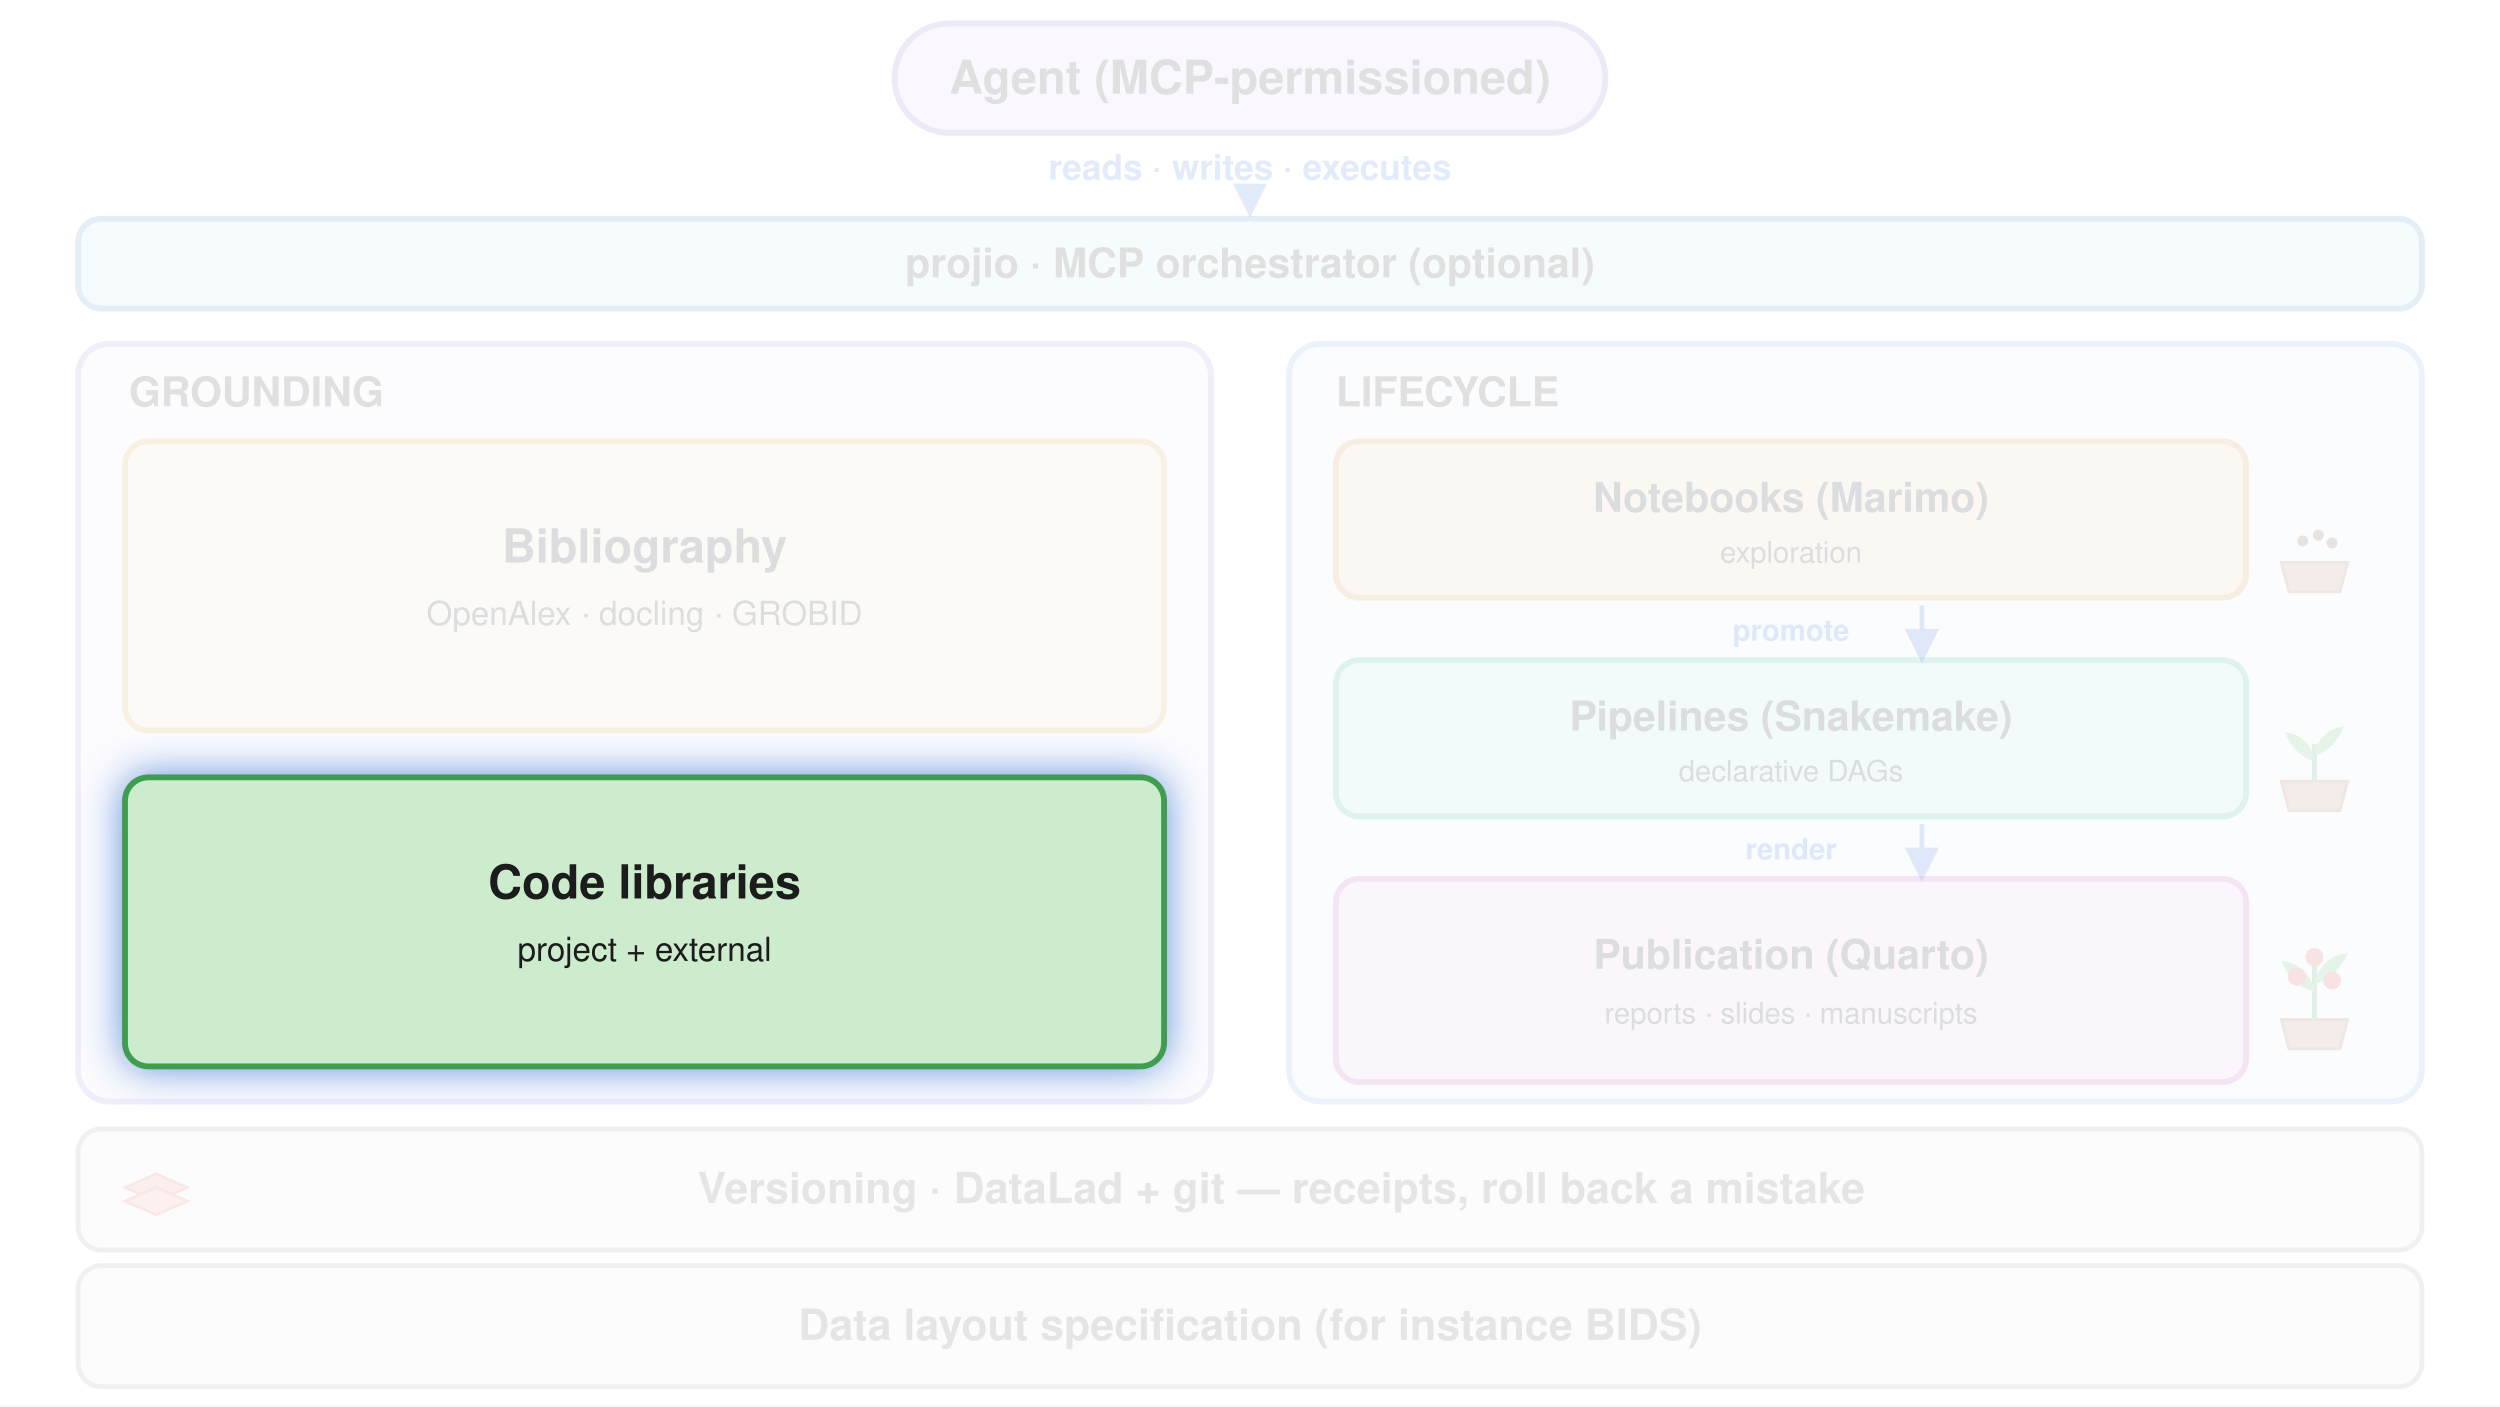
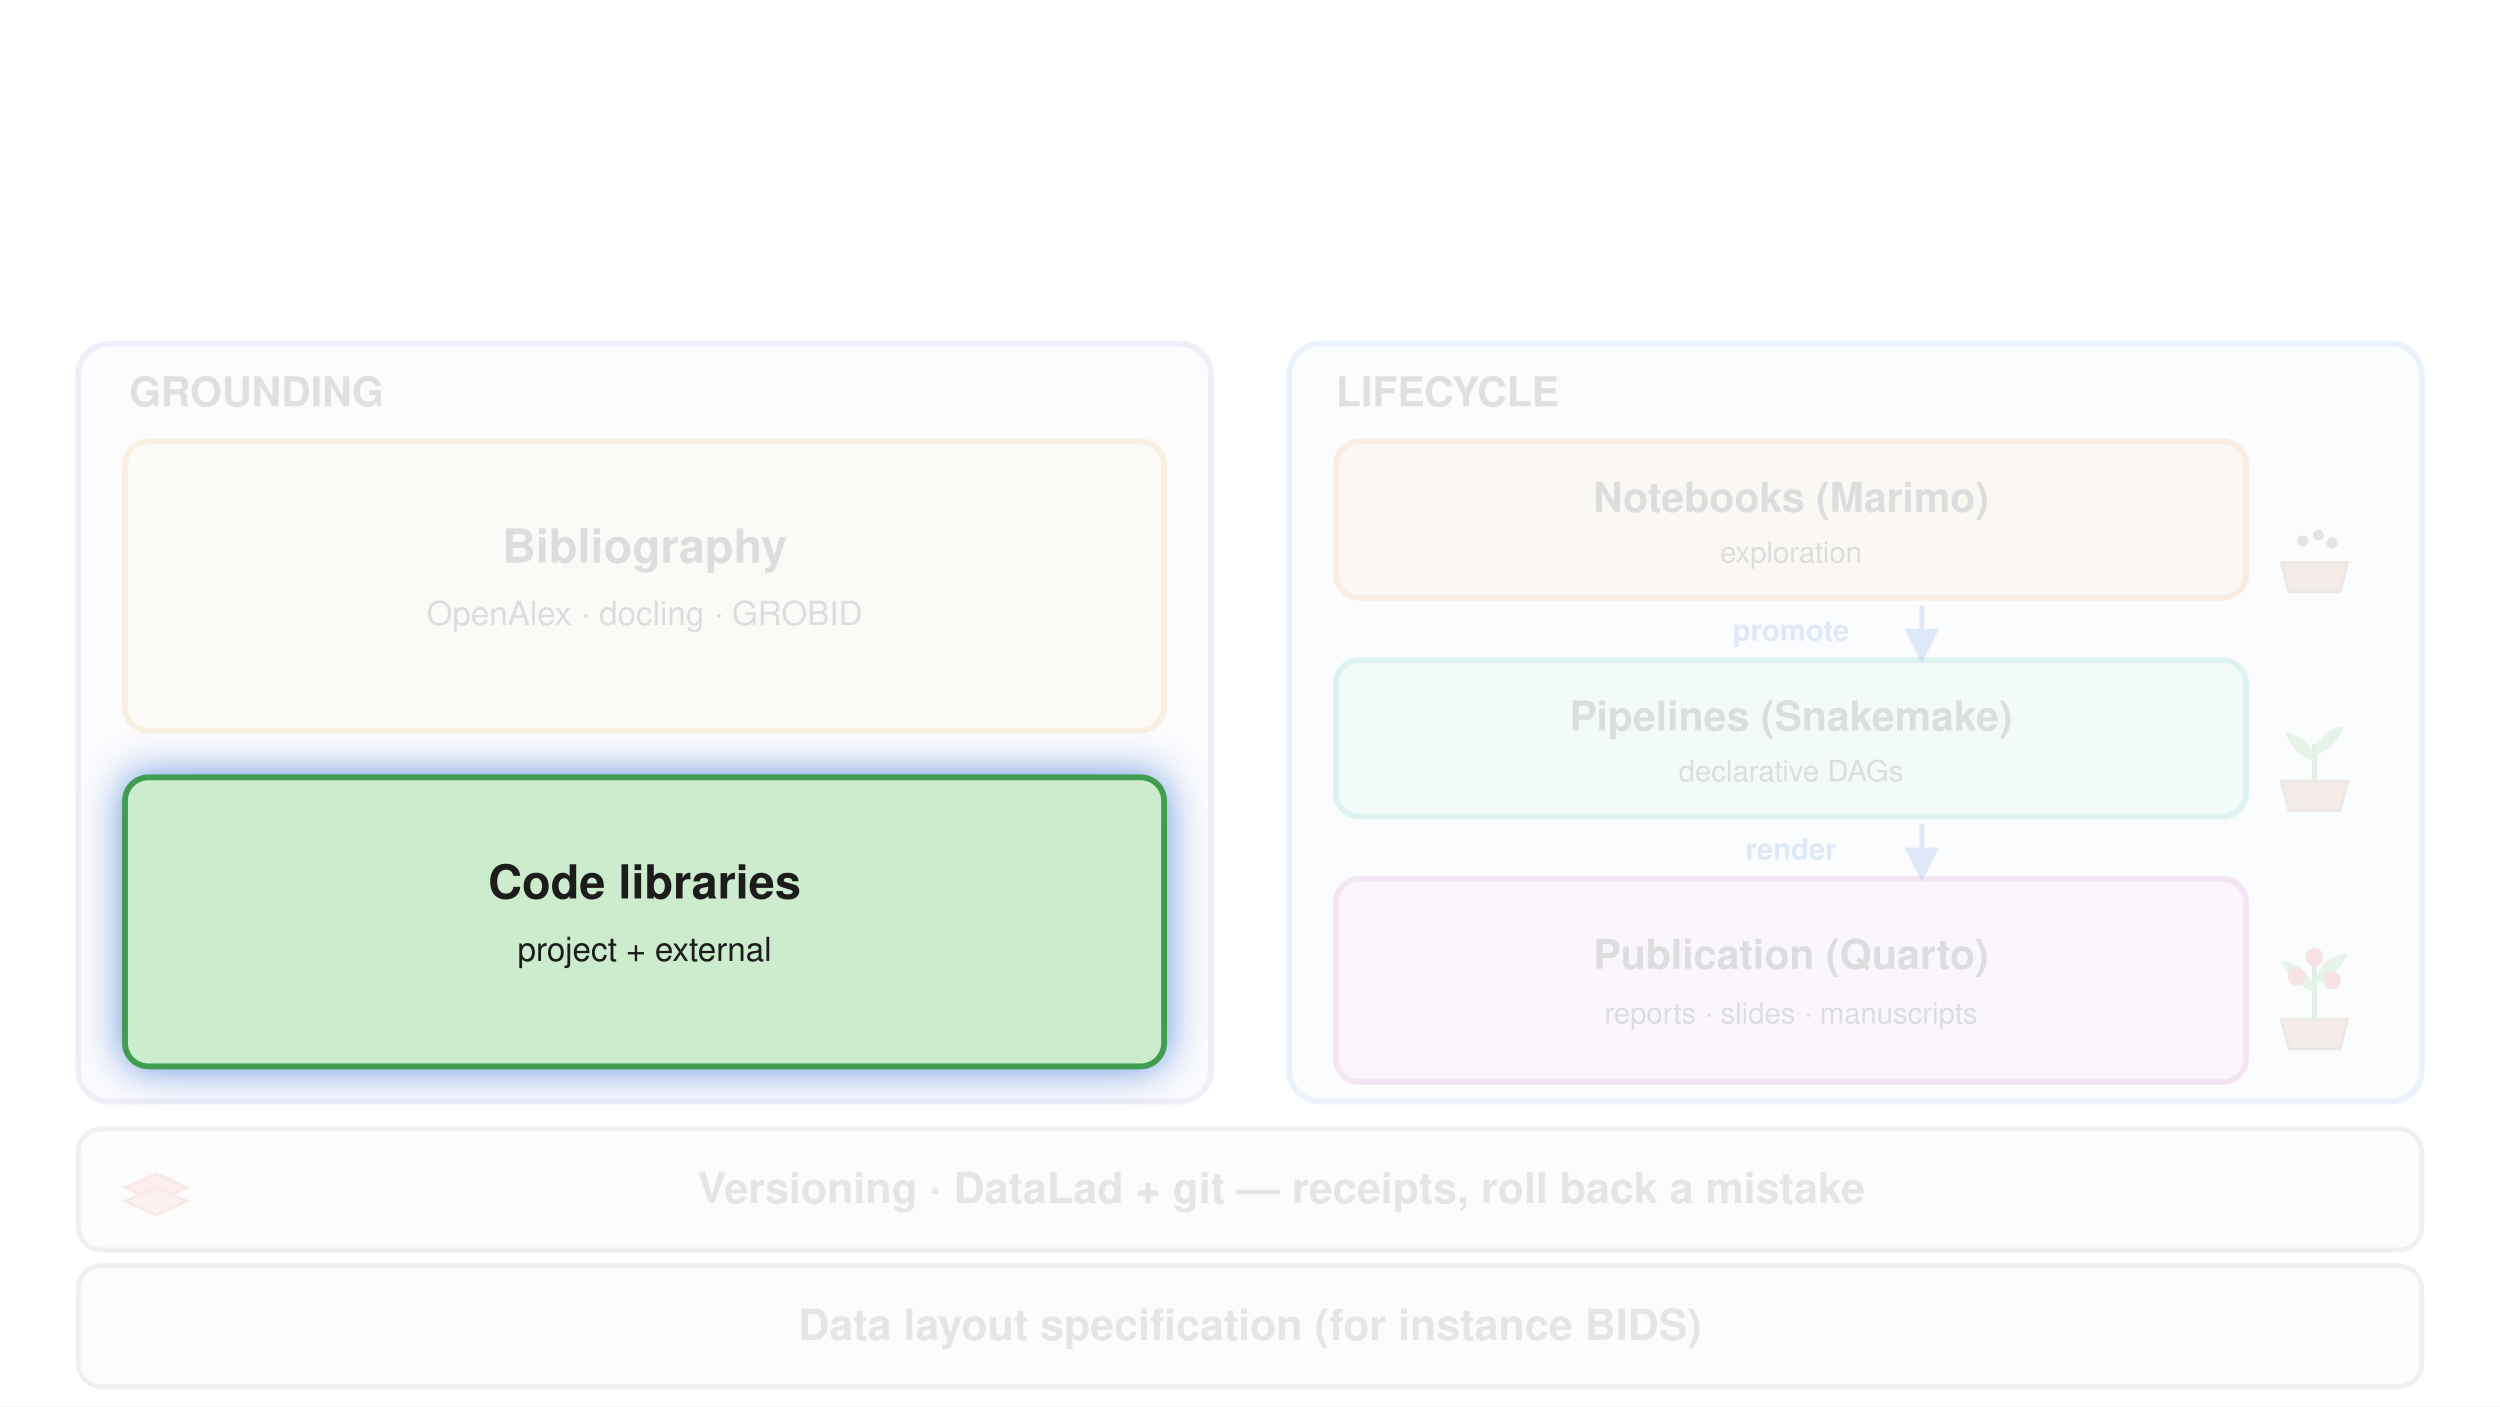
<svg xmlns="http://www.w3.org/2000/svg" viewBox="0 0 1280 720" font-family="Helvetica Neue, Helvetica, Arial, sans-serif">
  <defs>
    <filter id="glow" x="-30%" y="-30%" width="160%" height="160%">
      <feDropShadow dx="0" dy="0" stdDeviation="10" flood-color="#2f6fd0" flood-opacity="0.75" />
    </filter>
    <marker id="arr" viewBox="0 0 10 10" refX="8" refY="5" markerWidth="7" markerHeight="7" orient="auto-start-reverse">
      <path d="M0 0 L10 5 L0 10 z" fill="#2f6fd0" />
    </marker>
  </defs>
  <style>
    text { fill: #1a1a1a; }
    .lab { font-weight: 700; }
    .accent { fill: #2f6fd0; font-weight: 700; }
    .muted { fill: #3f3f3f; }
-     #g-agent,#g-execarrow,#g-projio,#g-ground,#g-biblio,#g-life,#g-notebooks,#g-promote,#g-pipelines,#g-render,#g-publication,#g-plant-seed,#g-plant-sprout,#g-plant-fruit,#g-datalad,#g-bids{opacity:0.14;}
+     #g-ground,#g-biblio,#g-life,#g-notebooks,#g-promote,#g-pipelines,#g-render,#g-publication,#g-plant-seed,#g-plant-sprout,#g-plant-fruit,#g-datalad,#g-bids{opacity:0.14;}
+     #g-agent,#g-execarrow{opacity:0;}
    #g-code{filter:url(#glow);}
  </style>
  <rect x="0" y="0" width="1280" height="720" fill="#ffffff" />
  <g class="blk" id="g-agent">
-     <rect x="458" y="12" width="364" height="56" rx="28" fill="#d9c9f5" stroke="#7c5fc0" stroke-width="3" />
-     <text x="640" y="48" text-anchor="middle" font-size="24" class="lab">Agent (MCP-permissioned)</text>
+     <line x1="640" y1="24" x2="640" y2="14" stroke="#6b7787" stroke-width="3" />
+     <circle cx="640" cy="9" r="6" fill="#e0483d" />
+     <rect x="600" y="24" width="80" height="58" rx="13" fill="#d3dbe6" stroke="#6b7787" stroke-width="3" />
+     <circle cx="622" cy="54" r="7" fill="#2f6fd0" />
+     <circle cx="658" cy="54" r="7" fill="#2f6fd0" />
+     <line x1="626" y1="70" x2="654" y2="70" stroke="#6b7787" stroke-width="3" stroke-linecap="round" />
+     <rect x="608" y="88" width="64" height="44" rx="10" fill="#c2cdda" stroke="#6b7787" stroke-width="3" />
+     <rect x="592" y="92" width="11" height="34" rx="5" fill="#c2cdda" stroke="#6b7787" stroke-width="3" />
+     <rect x="677" y="92" width="11" height="34" rx="5" fill="#c2cdda" stroke="#6b7787" stroke-width="3" />
  </g>
  <g class="blk" id="g-execarrow">
-     <text x="640" y="92" text-anchor="middle" font-size="18" class="accent">reads · writes · executes</text>
-     <line x1="640" y1="98" x2="640" y2="108" stroke="#2f6fd0" stroke-width="2.5" marker-end="url(#arr)" />
-   </g>
-   <g class="blk" id="g-projio">
-     <rect x="40" y="112" width="1200" height="46" rx="12" fill="#bfe0f7" stroke="#3a86c8" stroke-width="3" />
-     <text x="640" y="142" text-anchor="middle" font-size="21" class="lab">projio · MCP orchestrator (optional)</text>
+     <text x="640" y="152" text-anchor="middle" font-size="18" class="accent">reads · writes · executes</text>
+     <line x1="640" y1="158" x2="640" y2="172" stroke="#2f6fd0" stroke-width="2.5" marker-end="url(#arr)" />
  </g>
  <g class="blk" id="g-ground">
    <rect x="40" y="176" width="580" height="388" rx="16" fill="#ece4fb" stroke="#9b7fd4" stroke-width="3" />
    <text x="66" y="208" font-size="21" class="lab" fill="#6b4fb0">GROUNDING</text>
  </g>
  <g class="blk" id="g-biblio">
    <rect x="64" y="226" width="532" height="148" rx="12" fill="#fdf3c7" stroke="#e0a92e" stroke-width="3" />
    <text x="330" y="288" text-anchor="middle" font-size="24" class="lab">Bibliography</text>
    <text x="330" y="320" text-anchor="middle" font-size="17">OpenAlex · docling · GROBID</text>
  </g>
  <g class="blk" id="g-code">
    <rect x="64" y="398" width="532" height="148" rx="12" fill="#cdeccd" stroke="#3f9d4f" stroke-width="3" />
    <text x="330" y="460" text-anchor="middle" font-size="24" class="lab">Code libraries</text>
    <text x="330" y="492" text-anchor="middle" font-size="17">project + external</text>
  </g>
  <g class="blk" id="g-life">
    <rect x="660" y="176" width="580" height="388" rx="16" fill="#dbe8fb" stroke="#6f9fe0" stroke-width="3" />
    <text x="684" y="208" font-size="21" class="lab" fill="#3a6fb0">LIFECYCLE</text>
  </g>
  <g class="blk" id="g-notebooks">
    <rect x="684" y="226" width="466" height="80" rx="12" fill="#ffe0b8" stroke="#e8912e" stroke-width="3" />
    <text x="917" y="262" text-anchor="middle" font-size="21" class="lab">Notebooks (Marimo)</text>
    <text x="917" y="288" text-anchor="middle" font-size="15">exploration</text>
  </g>
  <g class="blk" id="g-promote">
    <text x="917" y="328" text-anchor="middle" font-size="15" class="accent">promote</text>
    <line x1="984" y1="310" x2="984" y2="336" stroke="#2f6fd0" stroke-width="2.5" marker-end="url(#arr)" />
  </g>
  <g class="blk" id="g-pipelines">
    <rect x="684" y="338" width="466" height="80" rx="12" fill="#c8f0e2" stroke="#2bb996" stroke-width="3" />
    <text x="917" y="374" text-anchor="middle" font-size="21" class="lab">Pipelines (Snakemake)</text>
    <text x="917" y="400" text-anchor="middle" font-size="15">declarative DAGs</text>
  </g>
  <g class="blk" id="g-render">
    <text x="917" y="440" text-anchor="middle" font-size="15" class="accent">render</text>
    <line x1="984" y1="422" x2="984" y2="448" stroke="#2f6fd0" stroke-width="2.5" marker-end="url(#arr)" />
  </g>
  <g class="blk" id="g-publication">
    <rect x="684" y="450" width="466" height="104" rx="12" fill="#f6d6f2" stroke="#c25bb0" stroke-width="3" />
    <text x="917" y="496" text-anchor="middle" font-size="21" class="lab">Publication (Quarto)</text>
    <text x="917" y="524" text-anchor="middle" font-size="15">reports · slides · manuscripts</text>
  </g>
  <g class="blk" id="g-plant-seed">
    <path d="M1168 288 h34 l-4 15 h-26 z" fill="#c98a5e" stroke="#9c6a44" stroke-width="1.5" />
    <circle cx="1179" cy="277" r="2.8" fill="#6b4b2a" />
    <circle cx="1187" cy="274" r="2.8" fill="#6b4b2a" />
    <circle cx="1194" cy="278" r="2.8" fill="#6b4b2a" />
  </g>
  <g class="blk" id="g-plant-sprout">
    <path d="M1168 400 h34 l-4 15 h-26 z" fill="#c98a5e" stroke="#9c6a44" stroke-width="1.5" />
    <line x1="1185" y1="400" x2="1185" y2="381" stroke="#3f9d4f" stroke-width="2.5" />
    <path d="M1185 390 q-11 -4 -15 -15 q11 1 15 13 z" fill="#5cbf62" />
    <path d="M1185 387 q11 -4 15 -15 q-11 1 -15 13 z" fill="#5cbf62" />
  </g>
  <g class="blk" id="g-plant-fruit">
    <path d="M1168 522 h34 l-4 15 h-26 z" fill="#c98a5e" stroke="#9c6a44" stroke-width="1.5" />
    <line x1="1185" y1="522" x2="1185" y2="491" stroke="#3f9d4f" stroke-width="2.5" />
    <path d="M1185 508 q-12 -4 -17 -16 q12 1 17 14 z" fill="#5cbf62" />
    <path d="M1185 504 q12 -4 17 -16 q-12 1 -17 14 z" fill="#5cbf62" />
    <circle cx="1176" cy="500" r="4.6" fill="#e0483d" />
    <circle cx="1194" cy="502" r="4.6" fill="#e0483d" />
    <circle cx="1185" cy="490" r="4.6" fill="#e0483d" />
  </g>
  <g class="blk" id="g-datalad">
    <rect x="40" y="578" width="1200" height="62" rx="12" fill="#ececec" stroke="#8f8f8f" stroke-width="2.5" />
    <g>
      <path d="M64 608 l16 -7 l16 7 l-16 7 z" fill="#e8817a" stroke="#c9564d" stroke-width="1.4" />
      <path d="M64 615 l16 -7 l16 7 l-16 7 z" fill="#ef9a94" stroke="#c9564d" stroke-width="1.4" />
    </g>
    <text x="656" y="616" text-anchor="middle" font-size="22" font-weight="600" class="muted">Versioning · DataLad + git — receipts, roll back a mistake</text>
  </g>
  <g class="blk" id="g-bids">
    <rect x="40" y="648" width="1200" height="62" rx="12" fill="#ececec" stroke="#8f8f8f" stroke-width="2.5" />
    <text x="640" y="686" text-anchor="middle" font-size="22" font-weight="600" class="muted">Data layout specification (for instance BIDS)</text>
  </g>
</svg>
